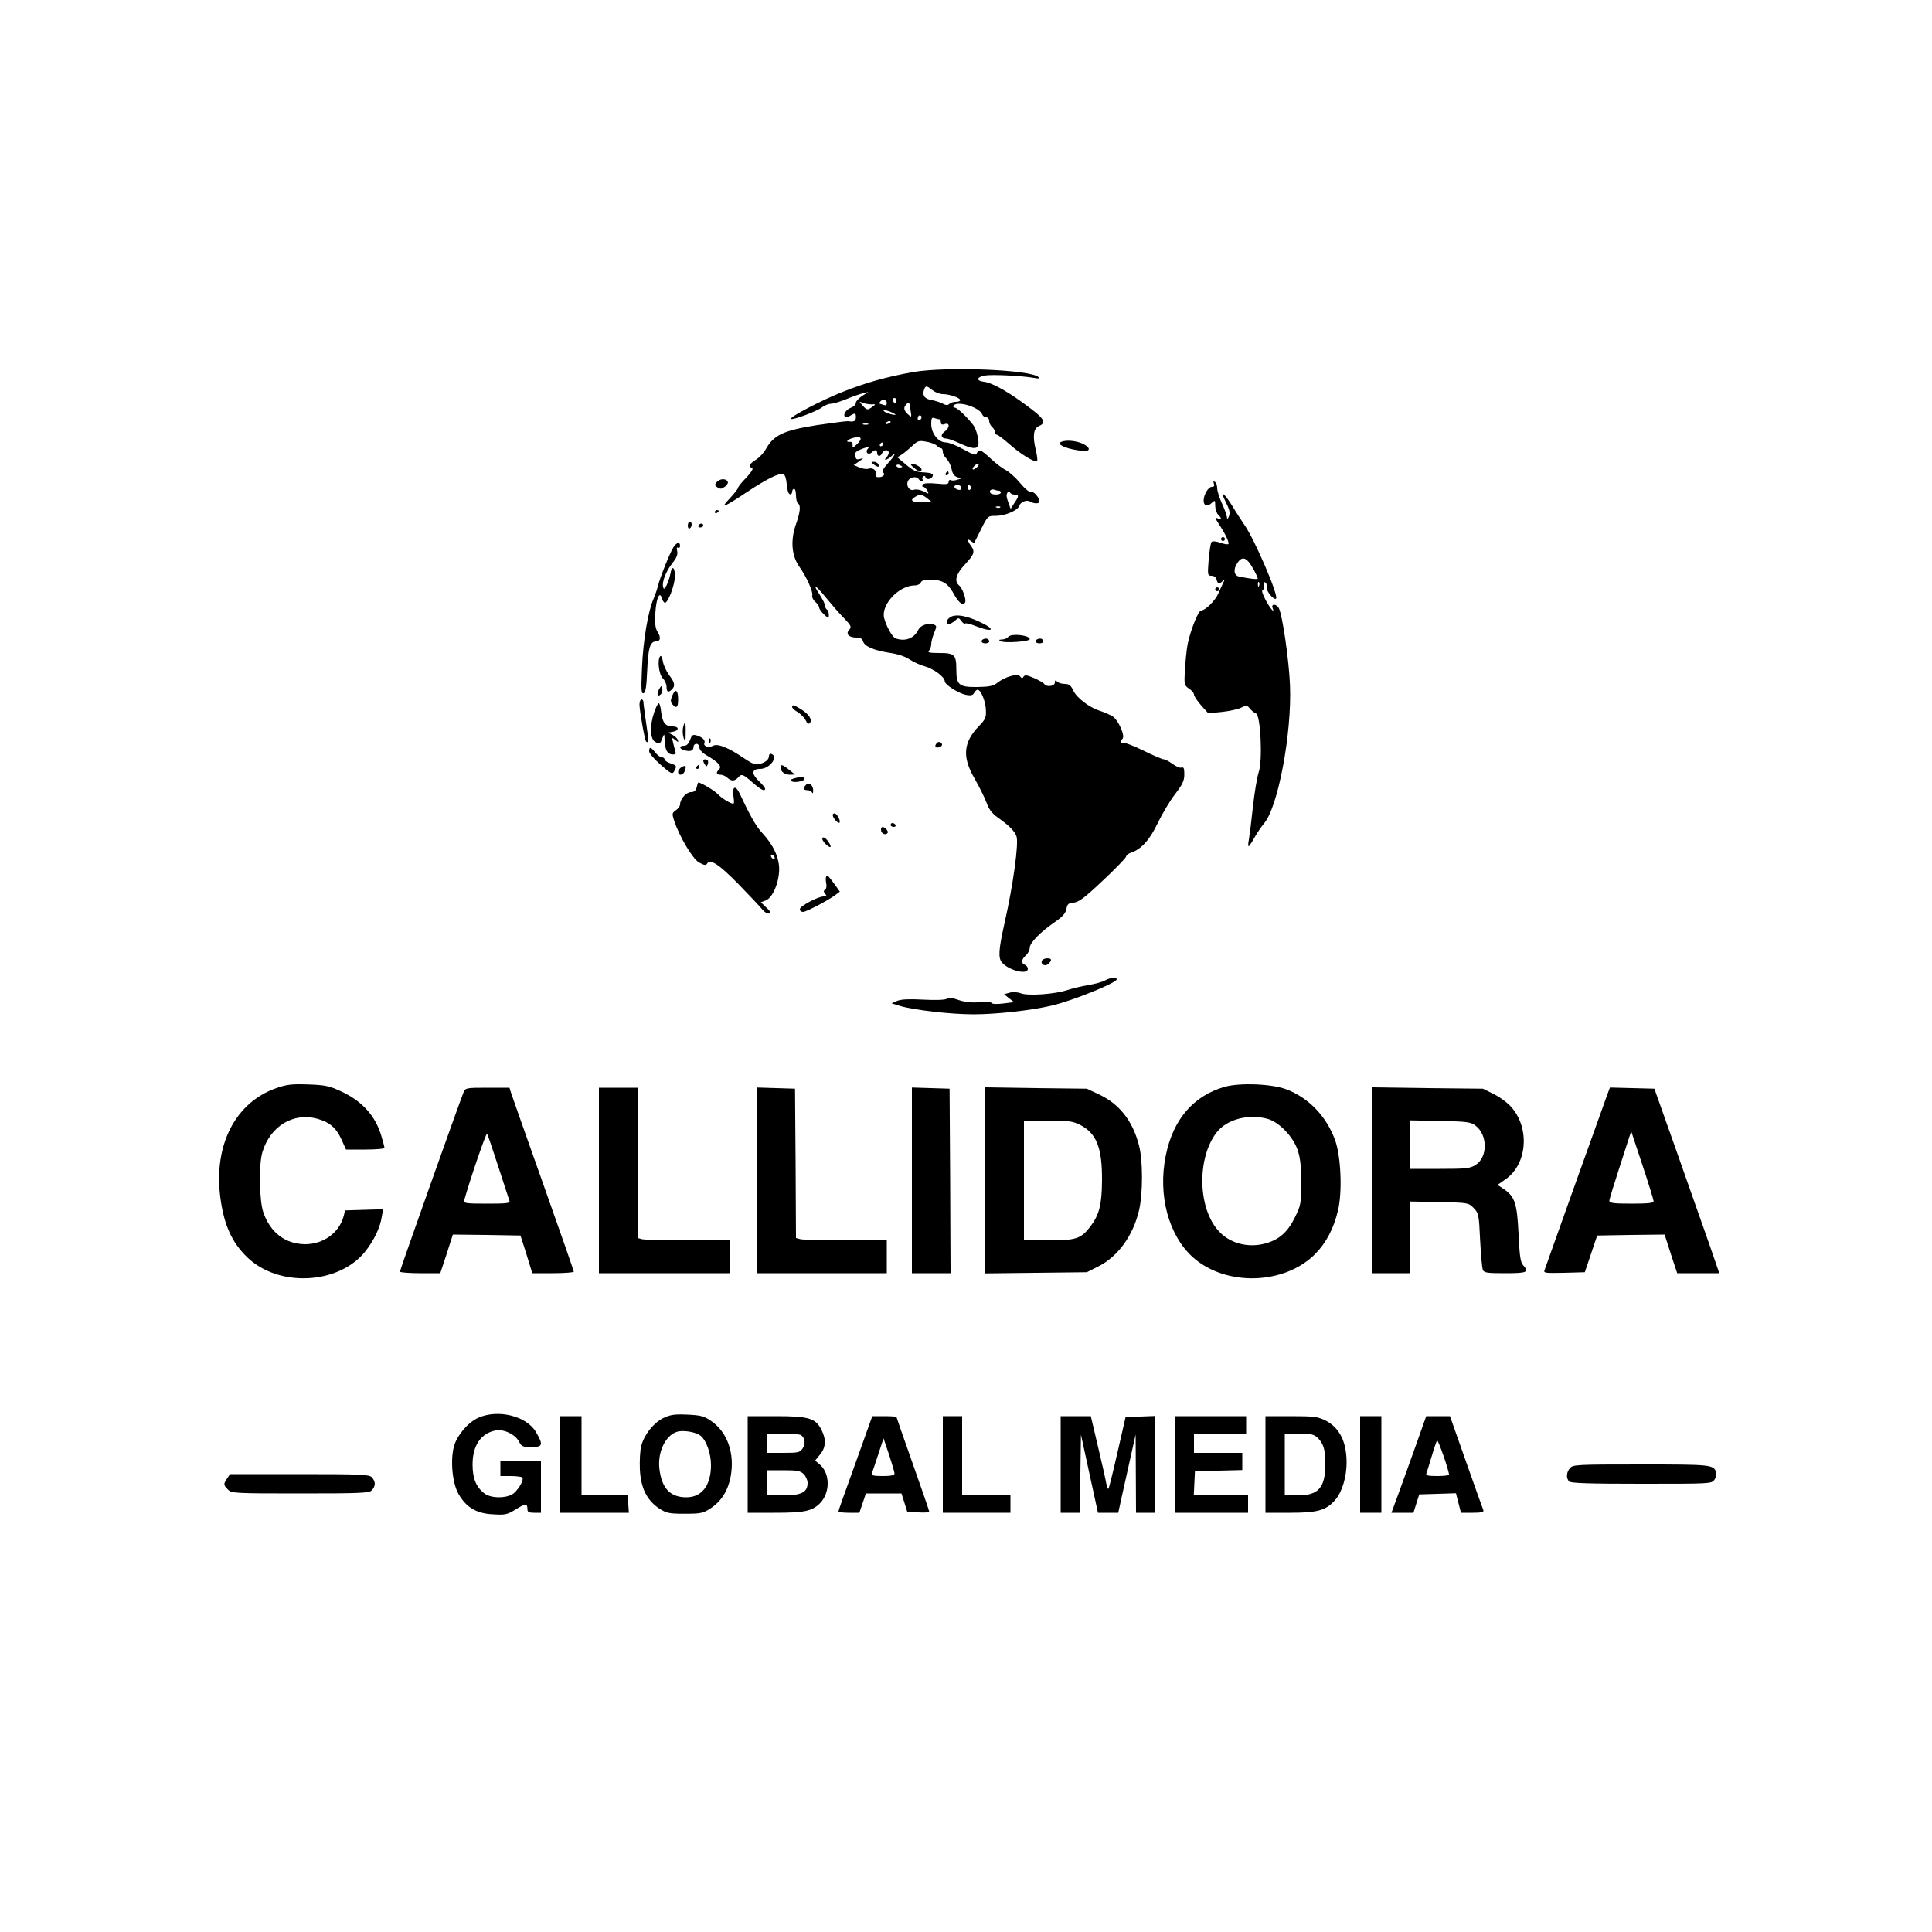
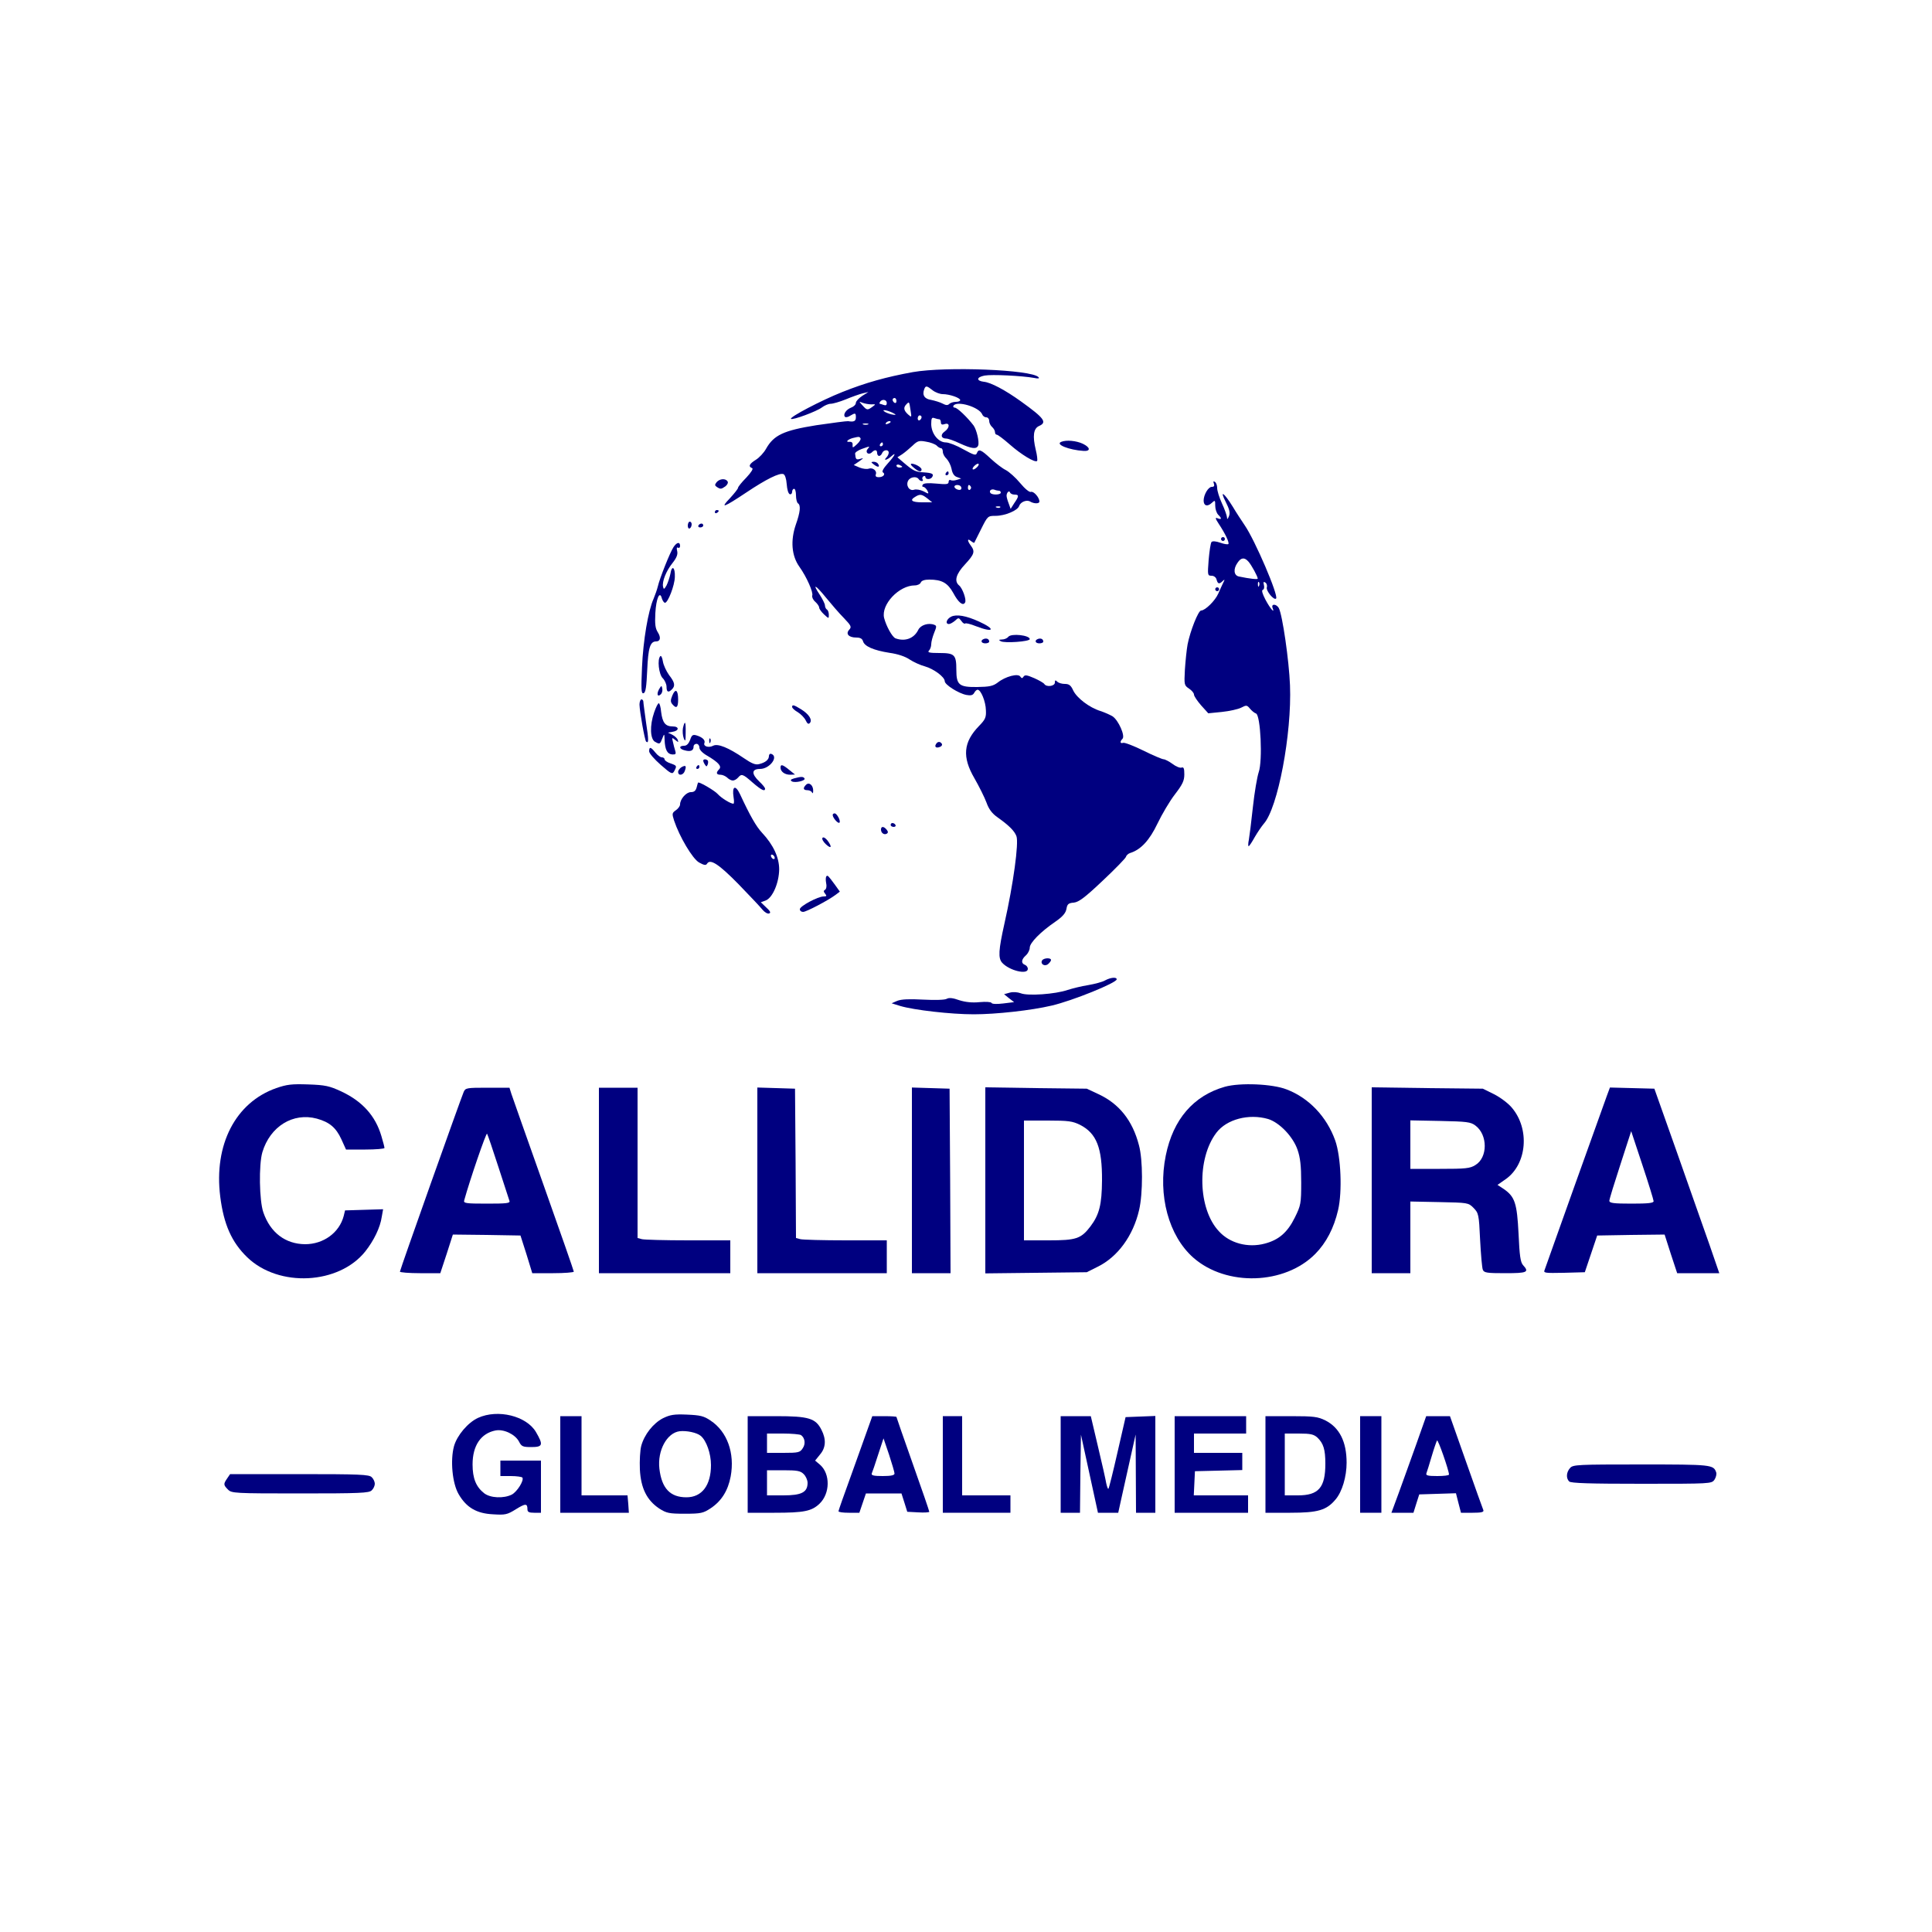
<svg xmlns="http://www.w3.org/2000/svg" version="1.0" width="1000pt" height="1000pt" viewBox="0 0 1000 1000" preserveAspectRatio="xMidYMid meet">
-   <g transform="translate(0,1000) scale(0.1,-0.1)" fill="#000000" stroke="none">
+   <g transform="translate(0,1000) scale(0.1,-0.1)" fill="#000080" stroke="none">
    <path d="M4725 8074 c-138 -25 -245 -55 -365 -103 -111 -44 -274 -130 -266 -139 8 -8 134 39 160 59 13 10 34 19 45 19 12 0 47 10 79 23 31 13 71 27 87 31 l30 7 -32 -20 c-18 -12 -33 -28 -33 -36 0 -9 -11 -20 -25 -25 -26 -10 -43 -36 -31 -48 4 -3 16 -1 26 6 27 16 30 15 30 -8 0 -20 -10 -25 -40 -20 -8 1 -82 -9 -165 -21 -169 -27 -220 -51 -260 -122 -11 -20 -35 -46 -53 -57 -34 -21 -40 -35 -19 -43 7 -3 -4 -21 -30 -49 -24 -24 -43 -48 -43 -53 0 -5 -19 -29 -42 -54 -54 -56 -32 -48 85 30 103 69 172 103 192 95 8 -3 15 -24 17 -52 2 -27 8 -49 16 -52 6 -2 12 3 12 12 0 9 5 16 10 16 6 0 10 -15 10 -34 0 -19 5 -38 10 -41 16 -10 12 -46 -11 -111 -28 -82 -22 -161 19 -218 37 -52 73 -133 66 -149 -2 -7 4 -22 16 -32 11 -10 20 -23 20 -30 0 -6 11 -22 25 -35 25 -23 25 -23 25 -2 0 11 -4 24 -10 27 -5 3 -10 13 -10 21 0 8 -12 32 -26 54 -42 63 -24 55 31 -13 28 -34 69 -82 93 -106 38 -40 41 -46 27 -61 -19 -21 -2 -40 38 -40 20 0 30 -6 34 -19 7 -26 54 -47 137 -60 43 -6 82 -19 105 -35 20 -13 55 -29 78 -35 46 -13 103 -55 103 -77 0 -18 71 -63 112 -71 22 -4 33 -2 40 10 5 10 13 17 18 17 17 0 42 -61 43 -106 2 -37 -3 -48 -35 -81 -82 -84 -89 -161 -24 -272 24 -42 52 -98 62 -125 12 -34 29 -57 58 -77 59 -42 87 -70 97 -97 13 -34 -16 -248 -62 -452 -31 -139 -33 -179 -12 -203 37 -41 133 -64 133 -32 0 9 -7 18 -15 21 -21 8 -19 28 5 49 11 10 20 28 20 40 0 25 56 82 132 134 39 27 54 45 58 67 4 24 10 30 38 32 26 3 57 26 150 114 64 60 118 116 120 123 2 8 12 17 22 20 55 17 100 66 141 152 23 48 63 116 90 151 40 52 49 71 49 104 0 30 -3 39 -14 35 -8 -3 -29 5 -47 19 -18 13 -39 24 -46 24 -7 0 -55 20 -105 45 -51 25 -98 43 -105 40 -16 -5 -17 7 -3 21 15 15 -21 96 -51 116 -13 8 -42 21 -64 28 -57 18 -121 67 -140 106 -12 27 -22 34 -43 34 -16 0 -33 5 -40 12 -9 9 -12 8 -12 -5 0 -19 -44 -25 -55 -7 -3 5 -27 19 -52 30 -37 16 -48 18 -55 8 -6 -10 -10 -10 -17 0 -11 18 -77 1 -117 -31 -24 -18 -42 -22 -107 -23 -93 -1 -107 11 -107 89 0 78 -9 87 -87 87 -52 0 -64 3 -55 12 7 7 12 22 12 34 0 12 7 38 15 58 13 32 14 37 1 42 -30 12 -71 -1 -83 -26 -22 -45 -69 -62 -118 -44 -17 7 -48 63 -59 106 -16 69 77 168 159 168 14 0 28 7 31 15 4 10 20 15 44 15 65 0 95 -17 124 -69 26 -49 50 -69 61 -50 9 13 -13 75 -31 89 -26 22 -16 59 31 109 48 52 53 66 30 97 -19 25 -19 40 0 24 9 -7 17 -11 18 -9 1 2 17 34 36 72 33 66 34 67 74 67 49 0 115 28 122 51 7 21 39 34 57 23 20 -12 48 -12 48 0 0 21 -30 55 -44 50 -8 -3 -31 16 -56 46 -23 28 -57 58 -74 67 -17 8 -52 35 -78 59 -51 48 -63 52 -72 28 -5 -13 -16 -9 -69 20 -35 20 -76 36 -91 36 -39 0 -75 45 -76 94 0 31 3 37 16 32 9 -3 20 -6 25 -6 5 0 9 -7 9 -16 0 -11 6 -14 20 -9 27 9 27 -19 -1 -39 -23 -16 -18 -36 9 -36 9 0 41 -11 70 -25 61 -28 87 -31 95 -11 7 18 -8 82 -24 104 -32 42 -84 92 -97 92 -7 0 -10 5 -7 10 18 28 134 -7 149 -45 3 -8 12 -15 21 -15 8 0 15 -8 15 -19 0 -10 7 -24 15 -31 8 -7 15 -19 15 -26 0 -8 4 -14 9 -14 6 0 36 -23 68 -51 59 -52 130 -95 141 -85 3 3 0 30 -7 58 -17 71 -12 110 17 123 43 19 28 40 -93 127 -82 59 -157 99 -193 102 -40 5 -38 24 4 32 37 7 194 -1 256 -12 23 -5 30 -3 23 4 -37 39 -479 56 -650 26z m102 -94 c14 -11 38 -20 53 -20 34 0 90 -19 90 -31 0 -5 -10 -9 -23 -9 -13 0 -28 -5 -34 -11 -8 -8 -17 -7 -34 2 -13 7 -40 15 -59 19 -35 5 -48 25 -36 56 7 19 13 18 43 -6z m-187 -56 c0 -8 -4 -12 -10 -9 -5 3 -10 10 -10 16 0 5 5 9 10 9 6 0 10 -7 10 -16z m-50 -10 c0 -11 -5 -14 -16 -10 -9 3 -18 6 -20 6 -3 0 -2 5 1 10 10 16 35 12 35 -6z m-80 -7 c24 1 24 1 5 -13 -25 -18 -28 -18 -51 8 -19 21 -19 21 1 13 11 -4 31 -8 45 -8z m203 -31 c6 -37 6 -38 -13 -21 -23 21 -25 36 -8 53 14 14 14 15 21 -32z m-83 -18 c10 -6 6 -7 -15 -3 -16 4 -34 11 -40 17 -12 12 31 1 55 -14z m140 -17 c0 -6 -4 -13 -10 -16 -5 -3 -10 1 -10 9 0 9 5 16 10 16 6 0 10 -4 10 -9z m-160 -25 c0 -2 -7 -7 -16 -10 -8 -3 -12 -2 -9 4 6 10 25 14 25 6z m-117 -13 c-7 -2 -19 -2 -25 0 -7 3 -2 5 12 5 14 0 19 -2 13 -5z m-39 -72 c3 -4 -5 -18 -18 -30 -22 -20 -24 -21 -23 -4 1 12 -4 17 -17 16 -22 -2 -8 13 19 20 32 8 34 7 39 -2z m394 -37 c7 -8 18 -14 23 -14 5 0 9 -8 9 -18 0 -11 9 -27 19 -36 10 -10 22 -33 26 -52 4 -23 13 -38 28 -43 l22 -8 -23 -7 c-12 -4 -26 -4 -32 -1 -5 3 -10 -1 -10 -9 0 -13 -11 -14 -64 -9 -42 4 -66 2 -70 -6 -4 -6 -3 -11 3 -11 6 0 15 -9 21 -19 9 -19 8 -19 -20 -4 -16 8 -39 12 -49 8 -25 -8 -44 23 -30 48 11 19 44 23 54 7 3 -5 11 -10 16 -10 6 0 8 4 4 9 -3 5 -1 12 5 16 5 3 10 1 10 -4 0 -14 27 -14 35 0 10 16 0 21 -43 24 -43 2 -55 8 -103 49 l-34 29 25 16 c13 9 37 29 53 44 26 25 34 28 70 21 22 -3 47 -13 55 -20z m-278 6 c0 -5 -5 -10 -11 -10 -5 0 -7 5 -4 10 3 6 8 10 11 10 2 0 4 -4 4 -10z m-79 -24 c-15 -18 5 -34 22 -17 15 15 27 14 27 -4 0 -8 5 -15 10 -15 6 0 13 7 16 15 7 18 34 20 34 2 0 -7 -5 -18 -12 -25 -18 -18 3 -14 24 5 31 28 20 5 -17 -36 -22 -24 -32 -42 -25 -46 15 -9 2 -25 -22 -25 -13 0 -18 5 -15 14 8 19 -16 38 -37 30 -9 -3 -30 -1 -47 6 l-30 13 28 19 c24 17 25 19 6 13 -22 -6 -24 -3 -27 27 -1 6 15 17 34 24 45 16 44 16 31 0z m179 -92 c0 -2 -7 -4 -15 -4 -8 0 -15 4 -15 10 0 5 7 7 15 4 8 -4 15 -8 15 -10z m390 1 c-7 -8 -17 -15 -22 -15 -6 0 -5 7 2 15 7 8 17 15 22 15 6 0 5 -7 -2 -15z m-86 -104 c3 -4 3 -11 0 -14 -8 -8 -34 3 -34 14 0 11 27 12 34 0z m51 0 c3 -5 1 -12 -5 -16 -5 -3 -10 1 -10 9 0 18 6 21 15 7z m146 -21 c5 0 9 -4 9 -10 0 -12 -47 -13 -54 -1 -8 12 6 22 22 16 7 -3 18 -5 23 -5z m80 -20 c24 0 24 -8 -1 -44 l-19 -30 -10 28 c-6 15 -11 33 -11 40 0 17 14 30 18 17 2 -6 12 -11 23 -11z m-451 -20 l25 -20 -52 0 c-54 0 -67 11 -35 29 24 15 34 13 62 -9z m377 -46 c-3 -3 -12 -4 -19 -1 -8 3 -5 6 6 6 11 1 17 -2 13 -5z" />
    <path d="M4729 7580 c25 -22 41 -26 41 -10 0 11 -33 30 -52 30 -7 -1 -3 -9 11 -20z" />
    <path d="M4895 7550 c-3 -5 -1 -10 4 -10 6 0 11 5 11 10 0 6 -2 10 -4 10 -3 0 -8 -4 -11 -10z" />
    <path d="M4524 7595 c21 -16 32 -13 21 4 -3 6 -14 11 -23 11 -15 -1 -15 -2 2 -15z" />
    <path d="M5493 7713 c-33 -13 40 -42 116 -47 37 -2 35 18 -4 37 -34 16 -86 21 -112 10z" />
    <path d="M3709 7504 c-10 -13 -10 -17 2 -25 19 -12 22 -11 44 4 10 8 15 19 11 25 -10 17 -41 15 -57 -4z" />
    <path d="M6283 7497 c4 -12 1 -17 -11 -17 -18 0 -42 -41 -42 -71 0 -27 19 -33 41 -13 18 17 19 16 19 -14 0 -17 7 -37 15 -46 20 -19 19 -27 -2 -19 -14 6 -14 1 5 -28 34 -51 56 -98 50 -105 -4 -3 -23 0 -42 7 -23 8 -39 9 -45 4 -5 -6 -11 -47 -15 -92 -6 -80 -6 -83 15 -83 12 0 23 -8 26 -20 6 -23 14 -25 32 -7 11 10 11 8 3 -8 -6 -11 -17 -37 -26 -57 -16 -37 -68 -88 -89 -88 -15 0 -57 -108 -70 -175 -5 -27 -11 -86 -14 -131 -4 -78 -4 -81 21 -98 14 -9 26 -23 26 -31 0 -8 17 -33 37 -56 l37 -41 70 7 c39 4 84 14 100 22 27 14 30 14 45 -4 9 -11 23 -23 32 -26 24 -8 35 -245 14 -304 -8 -24 -22 -105 -30 -180 -8 -76 -18 -153 -21 -170 -4 -18 -4 -33 -1 -33 3 0 17 21 32 48 15 26 36 56 46 68 73 80 146 466 136 717 -5 128 -39 364 -58 400 -13 22 -41 23 -32 0 13 -32 -12 -4 -37 43 -16 31 -21 48 -14 51 7 2 9 13 6 25 -4 15 -2 19 7 13 7 -4 11 -15 8 -25 -5 -18 37 -69 48 -58 14 14 -109 302 -163 380 -16 24 -44 66 -61 95 -45 73 -70 90 -37 26 20 -40 24 -57 17 -75 -7 -17 -10 -18 -10 -6 -1 10 -12 42 -26 72 -14 30 -25 66 -25 80 0 14 -5 28 -12 32 -8 5 -9 2 -5 -9z m179 -404 c16 -18 48 -77 48 -88 0 -5 -40 -1 -97 11 -27 5 -31 39 -7 72 18 27 36 28 56 5z m55 -125 c-3 -8 -6 -5 -6 6 -1 11 2 17 5 13 3 -3 4 -12 1 -19z" />
    <path d="M3700 7349 c0 -5 5 -7 10 -4 6 3 10 8 10 11 0 2 -4 4 -10 4 -5 0 -10 -5 -10 -11z" />
    <path d="M3560 7279 c0 -11 5 -17 10 -14 6 3 10 13 10 21 0 8 -4 14 -10 14 -5 0 -10 -9 -10 -21z" />
    <path d="M3615 7280 c-3 -5 1 -10 9 -10 9 0 16 5 16 10 0 6 -4 10 -9 10 -6 0 -13 -4 -16 -10z" />
    <path d="M6320 7210 c0 -5 5 -10 10 -10 6 0 10 5 10 10 0 6 -4 10 -10 10 -5 0 -10 -4 -10 -10z" />
    <path d="M3486 7168 c-19 -29 -72 -163 -81 -203 -4 -16 -14 -45 -22 -64 -28 -62 -54 -215 -60 -355 -5 -116 -4 -138 8 -134 11 3 15 33 19 120 5 115 15 148 46 148 22 0 26 20 9 47 -13 20 -16 42 -13 99 4 76 23 120 34 76 4 -12 11 -22 16 -22 15 0 50 89 51 134 2 51 -16 63 -23 16 -4 -19 -13 -46 -20 -60 -12 -21 -15 -22 -18 -7 -6 27 16 82 49 123 22 28 28 45 24 62 -4 15 -2 21 5 17 5 -3 10 1 10 9 0 23 -17 20 -34 -6z" />
    <path d="M6290 6950 c0 -5 5 -10 10 -10 6 0 10 5 10 10 0 6 -4 10 -10 10 -5 0 -10 -4 -10 -10z" />
    <path d="M4923 6808 c-24 -12 -32 -38 -11 -38 6 0 20 8 31 17 18 17 19 17 33 -1 7 -11 17 -17 20 -13 3 3 28 -3 55 -14 93 -36 106 -17 16 24 -66 30 -116 39 -144 25z" />
    <path d="M5219 6704 c-6 -8 -21 -14 -33 -14 -17 -1 -18 -2 -6 -9 19 -11 150 -2 150 11 0 20 -95 31 -111 12z" />
    <path d="M5093 6693 c-20 -7 -15 -23 7 -23 11 0 20 4 20 9 0 13 -12 19 -27 14z" />
    <path d="M5373 6693 c-20 -7 -15 -23 7 -23 11 0 20 4 20 9 0 13 -12 19 -27 14z" />
    <path d="M3418 6604 c-17 -16 -8 -94 12 -114 11 -11 20 -31 20 -45 0 -27 9 -32 28 -13 18 18 15 36 -15 74 -14 20 -29 51 -32 71 -3 19 -9 31 -13 27z" />
    <path d="M3411 6432 c-14 -26 -7 -42 10 -25 6 6 9 19 7 29 -3 17 -5 17 -17 -4z" />
    <path d="M3480 6400 c-10 -24 -10 -33 0 -45 21 -25 30 -17 30 24 0 50 -14 60 -30 21z" />
    <path d="M3310 6353 c1 -37 27 -183 34 -191 14 -13 14 9 0 98 -7 52 -14 101 -14 108 0 6 -4 12 -10 12 -5 0 -10 -12 -10 -27z" />
    <path d="M3386 6313 c-24 -69 -21 -139 5 -153 24 -13 25 -13 38 20 9 24 10 23 11 -10 2 -51 14 -73 39 -75 18 -1 21 2 16 19 -4 12 -9 32 -12 46 -6 23 -5 24 12 10 16 -13 18 -13 13 0 -2 8 -15 20 -28 27 l-23 11 23 4 c36 5 37 28 2 28 -38 0 -53 19 -60 75 -2 25 -8 45 -12 45 -5 0 -15 -21 -24 -47z" />
    <path d="M4100 6341 c0 -6 13 -18 29 -27 16 -10 34 -28 41 -42 8 -17 14 -22 21 -15 16 16 -4 47 -45 72 -37 23 -46 25 -46 12z" />
    <path d="M3535 6232 c-3 -16 -1 -39 4 -53 8 -20 10 -16 10 29 1 58 -4 67 -14 24z" />
    <path d="M3572 6170 c-8 -20 -18 -30 -31 -30 -29 0 -26 -17 4 -24 30 -8 45 -1 45 20 0 8 7 14 15 14 8 0 15 -9 15 -19 0 -12 16 -29 43 -44 57 -34 74 -54 59 -69 -17 -17 -15 -28 7 -28 11 0 26 -7 35 -15 8 -8 21 -15 29 -15 8 0 20 7 27 15 18 21 24 20 75 -25 45 -39 65 -49 65 -32 0 5 -13 21 -30 37 -42 40 -40 65 4 65 50 0 98 64 58 78 -7 2 -12 -3 -12 -11 0 -19 -18 -34 -51 -42 -19 -5 -38 3 -79 31 -79 54 -135 77 -159 64 -23 -12 -52 -3 -45 14 6 15 -11 31 -42 40 -18 5 -24 1 -32 -24z" />
    <path d="M3671 6164 c0 -11 3 -14 6 -6 3 7 2 16 -1 19 -3 4 -6 -2 -5 -13z" />
    <path d="M4845 6149 c-10 -15 1 -23 20 -15 9 3 13 10 10 16 -8 13 -22 13 -30 -1z" />
    <path d="M3360 6111 c0 -10 27 -41 60 -70 55 -48 60 -50 70 -32 14 27 14 28 -20 40 -16 5 -30 15 -30 20 0 6 -6 11 -14 11 -8 0 -23 11 -34 25 -24 30 -32 31 -32 6z" />
    <path d="M3640 6063 c0 -5 4 -14 9 -21 7 -11 9 -11 14 1 3 8 3 18 0 21 -9 8 -23 7 -23 -1z" />
    <path d="M3527 6029 c-9 -6 -17 -17 -17 -24 0 -23 28 -18 35 6 9 26 4 30 -18 18z" />
    <path d="M3605 6030 c-3 -5 -1 -10 4 -10 6 0 11 5 11 10 0 6 -2 10 -4 10 -3 0 -8 -4 -11 -10z" />
    <path d="M4040 6027 c0 -21 22 -37 50 -37 l25 1 -30 24 c-34 28 -45 31 -45 12z" />
    <path d="M4110 5971 c-17 -5 -21 -9 -12 -15 16 -10 74 3 66 15 -6 10 -18 10 -54 0z" />
    <path d="M3606 5925 c-5 -18 -13 -25 -30 -25 -24 0 -56 -36 -56 -64 0 -8 -10 -22 -22 -30 -20 -14 -20 -18 -9 -53 28 -84 95 -197 129 -217 27 -15 36 -16 42 -6 16 26 60 -2 163 -107 58 -60 114 -119 124 -132 11 -13 26 -22 34 -19 10 3 6 12 -15 31 l-28 27 25 9 c36 14 69 91 70 161 0 62 -30 127 -89 190 -30 32 -62 88 -114 200 -24 50 -42 41 -33 -17 3 -18 3 -33 -1 -33 -15 0 -62 29 -81 50 -15 17 -88 60 -101 60 -1 0 -5 -11 -8 -25z m404 -366 c0 -6 -4 -7 -10 -4 -5 3 -10 11 -10 16 0 6 5 7 10 4 6 -3 10 -11 10 -16z" />
    <path d="M4172 5938 c-17 -17 -15 -28 7 -28 11 0 22 -6 24 -12 3 -7 6 -3 6 8 1 29 -21 48 -37 32z" />
    <path d="M4310 5782 c0 -15 28 -47 35 -40 8 8 -13 48 -25 48 -6 0 -10 -4 -10 -8z" />
    <path d="M4610 5730 c0 -5 7 -10 16 -10 8 0 12 5 9 10 -3 6 -10 10 -16 10 -5 0 -9 -4 -9 -10z" />
    <path d="M4560 5706 c0 -18 17 -29 30 -21 8 5 7 11 -1 21 -15 18 -29 18 -29 0z" />
    <path d="M4257 5663 c-4 -6 5 -21 18 -33 29 -27 33 -13 7 21 -11 13 -21 18 -25 12z" />
    <path d="M4277 5464 c-3 -4 -4 -19 -1 -34 4 -16 1 -31 -5 -35 -9 -5 -9 -10 0 -21 9 -11 8 -14 -8 -14 -29 0 -123 -50 -123 -66 0 -8 7 -14 17 -14 16 0 129 59 169 89 l21 16 -25 35 c-37 50 -38 51 -45 44z" />
    <path d="M5394 5029 c-11 -18 13 -34 31 -19 8 7 15 16 15 21 0 13 -38 11 -46 -2z" />
    <path d="M5719 4925 c-14 -8 -53 -18 -87 -24 -33 -5 -81 -17 -106 -25 -64 -22 -207 -32 -243 -17 -17 6 -39 8 -57 3 l-29 -8 26 -21 26 -20 -57 -7 c-33 -4 -58 -3 -60 3 -2 5 -29 7 -61 4 -40 -4 -74 0 -106 10 -33 12 -53 14 -65 7 -11 -6 -62 -7 -122 -4 -72 4 -112 2 -133 -6 l-30 -13 45 -14 c71 -21 261 -43 380 -43 115 0 297 20 403 45 108 25 337 118 337 136 0 13 -32 10 -61 -6z" />
    <path d="M1430 4368 c-211 -74 -324 -293 -290 -562 18 -143 59 -236 140 -314 163 -157 474 -141 611 31 44 56 77 123 85 179 l7 39 -98 -3 -99 -3 -7 -29 c-23 -87 -105 -146 -200 -146 -102 1 -180 60 -216 165 -21 60 -24 247 -5 311 40 134 159 207 282 174 65 -18 99 -46 127 -107 l24 -53 100 0 c54 0 99 4 99 8 0 5 -7 32 -16 62 -31 105 -99 180 -208 231 -61 28 -82 33 -170 36 -86 3 -111 0 -166 -19z" />
    <path d="M6340 4375 c-162 -46 -268 -168 -306 -356 -42 -206 15 -416 143 -529 171 -150 473 -140 631 20 57 58 96 133 118 227 22 95 15 275 -15 360 -44 123 -136 220 -251 264 -73 29 -241 36 -320 14z m224 -167 c58 -18 128 -90 152 -159 14 -41 19 -82 19 -169 0 -110 -2 -119 -33 -182 -38 -77 -83 -116 -156 -135 -87 -23 -181 2 -237 64 -109 116 -115 376 -13 510 53 70 168 100 268 71z" />
    <path d="M2400 4348 c-17 -40 -330 -921 -330 -930 0 -4 47 -8 104 -8 l105 0 33 100 32 100 175 -2 175 -3 31 -97 30 -98 108 0 c59 0 107 4 107 8 0 4 -70 205 -156 447 -86 242 -161 455 -167 473 l-10 32 -114 0 c-108 0 -114 -1 -123 -22z m179 -386 c29 -90 55 -170 58 -178 4 -12 -15 -14 -117 -14 -112 0 -122 2 -117 18 29 105 113 350 118 344 3 -4 29 -80 58 -170z" />
    <path d="M3100 3890 l0 -480 340 0 340 0 0 85 0 85 -217 0 c-120 0 -228 3 -240 6 l-23 6 0 389 0 389 -100 0 -100 0 0 -480z" />
    <path d="M3920 3890 l0 -480 335 0 335 0 0 85 0 85 -212 0 c-117 0 -223 3 -235 6 l-23 6 -2 387 -3 386 -97 3 -98 3 0 -481z" />
    <path d="M4720 3890 l0 -480 100 0 100 0 -2 478 -3 477 -97 3 -98 3 0 -481z" />
    <path d="M5100 3890 l0 -481 263 3 262 3 56 28 c104 51 184 160 215 294 20 86 20 260 -1 336 -33 127 -102 214 -210 264 l-60 28 -262 3 -263 4 0 -482z m490 288 c86 -44 115 -119 114 -288 -1 -125 -14 -177 -60 -238 -49 -64 -74 -72 -216 -72 l-128 0 0 310 0 310 123 0 c107 0 128 -3 167 -22z" />
    <path d="M7100 3891 l0 -481 100 0 100 0 0 186 0 185 150 -3 c148 -3 150 -3 177 -30 26 -27 28 -33 34 -165 4 -76 10 -146 14 -155 6 -16 22 -18 116 -18 114 0 126 5 92 42 -13 15 -18 48 -23 162 -8 159 -19 192 -77 232 l-32 21 43 30 c110 78 125 260 31 370 -19 23 -61 54 -93 70 l-57 28 -287 3 -288 4 0 -481z m537 283 c64 -48 64 -165 0 -204 -28 -18 -51 -20 -184 -20 l-153 0 0 126 0 125 154 -3 c138 -3 158 -5 183 -24z" />
    <path d="M8317 4328 c-9 -24 -83 -232 -166 -463 -82 -231 -153 -428 -156 -438 -7 -16 0 -17 100 -15 l108 3 32 95 32 95 174 3 175 2 32 -100 33 -100 109 0 109 0 -51 148 c-29 81 -104 296 -168 477 l-117 330 -115 3 -115 3 -16 -43z m242 -545 c1 -10 -28 -13 -114 -13 -94 0 -115 3 -115 15 0 8 26 92 57 187 l56 173 58 -175 c32 -96 58 -181 58 -187z" />
    <path d="M2474 2661 c-52 -24 -108 -90 -124 -146 -20 -73 -9 -193 24 -249 40 -69 93 -100 178 -104 63 -4 73 -2 118 26 50 31 60 31 60 0 0 -14 8 -18 35 -18 l35 0 0 135 0 135 -105 0 -105 0 0 -40 0 -40 54 0 c30 0 57 -4 60 -8 9 -15 -27 -73 -55 -88 -42 -21 -111 -18 -143 7 -42 33 -60 77 -60 149 0 98 43 161 119 176 43 8 101 -20 121 -57 13 -26 20 -29 64 -29 60 0 63 11 24 78 -49 83 -197 120 -300 73z" />
    <path d="M3431 2659 c-50 -26 -96 -84 -112 -143 -6 -23 -9 -77 -7 -122 5 -97 36 -159 100 -202 38 -24 50 -27 133 -27 83 0 95 3 133 28 56 37 90 91 104 165 22 121 -18 232 -104 289 -35 24 -54 28 -122 31 -68 3 -88 -1 -125 -19z m196 -91 c29 -24 53 -91 53 -151 0 -105 -47 -167 -127 -167 -84 0 -128 46 -140 148 -11 94 39 186 105 194 36 4 89 -7 109 -24z" />
    <path d="M2900 2420 l0 -250 178 0 177 0 -3 45 -4 45 -119 0 -119 0 0 205 0 205 -55 0 -55 0 0 -250z" />
    <path d="M3870 2420 l0 -250 138 0 c154 0 193 8 234 47 55 53 56 154 3 201 l-26 22 25 31 c31 36 33 79 8 128 -30 60 -66 71 -234 71 l-148 0 0 -250z m276 152 c20 -14 25 -45 9 -68 -14 -22 -22 -24 -100 -24 l-85 0 0 50 0 50 83 0 c45 0 87 -4 93 -8z m14 -202 c11 -11 20 -31 20 -45 0 -49 -31 -65 -125 -65 l-85 0 0 65 0 65 85 0 c72 0 88 -3 105 -20z" />
    <path d="M4491 2603 c-13 -38 -53 -147 -87 -243 -35 -96 -64 -178 -64 -182 0 -5 24 -8 54 -8 l54 0 17 50 17 50 92 0 92 0 15 -47 15 -48 57 -3 c31 -2 57 0 57 3 0 4 -38 115 -85 247 -47 133 -85 242 -85 244 0 2 -28 4 -63 4 l-62 0 -24 -67z m139 -230 c0 -9 -18 -13 -61 -13 -45 0 -60 3 -57 13 3 6 18 50 33 97 l28 85 29 -85 c15 -46 28 -90 28 -97z" />
    <path d="M4880 2420 l0 -250 175 0 175 0 0 45 0 45 -125 0 -125 0 0 205 0 205 -50 0 -50 0 0 -250z" />
    <path d="M5490 2420 l0 -250 50 0 50 0 2 202 3 202 44 -202 44 -202 52 0 53 0 16 73 c9 39 29 131 45 202 l29 130 1 -202 1 -203 50 0 50 0 0 250 0 251 -77 -3 -77 -3 -42 -183 c-23 -101 -44 -186 -47 -188 -2 -3 -7 10 -11 28 -3 18 -22 104 -43 191 l-37 157 -78 0 -78 0 0 -250z" />
    <path d="M6080 2420 l0 -250 190 0 190 0 0 45 0 45 -140 0 -141 0 3 63 3 62 123 3 122 3 0 44 0 45 -125 0 -125 0 0 50 0 50 135 0 135 0 0 45 0 45 -185 0 -185 0 0 -250z" />
    <path d="M6550 2420 l0 -250 128 0 c144 0 188 13 235 69 34 40 57 118 57 190 0 109 -37 182 -110 219 -39 19 -59 22 -177 22 l-133 0 0 -250z m269 139 c31 -30 41 -61 41 -135 0 -124 -35 -164 -142 -164 l-68 0 0 160 0 160 73 0 c61 0 77 -4 96 -21z" />
    <path d="M7040 2420 l0 -250 55 0 55 0 0 250 0 250 -55 0 -55 0 0 -250z" />
    <path d="M7330 2523 c-29 -82 -70 -194 -90 -250 l-38 -103 57 0 57 0 15 48 15 47 95 3 95 3 13 -51 13 -50 60 0 c44 0 59 3 56 13 -3 6 -43 119 -89 249 l-84 238 -61 0 -62 0 -52 -147z m170 -155 c0 -5 -27 -8 -61 -8 -48 0 -60 3 -56 14 3 7 15 47 27 87 12 41 25 78 28 83 5 8 61 -153 62 -176z" />
    <path d="M8127 2402 c-20 -22 -22 -53 -5 -70 9 -9 106 -12 374 -12 358 0 363 0 378 21 8 12 12 29 9 38 -14 40 -24 41 -388 41 -328 0 -353 -1 -368 -18z" />
    <path d="M1176 2348 c-20 -29 -20 -34 4 -58 19 -19 33 -20 374 -20 309 0 357 2 370 16 9 8 16 24 16 34 0 10 -7 26 -16 34 -13 14 -61 16 -374 16 l-359 0 -15 -22z" />
  </g>
</svg>
